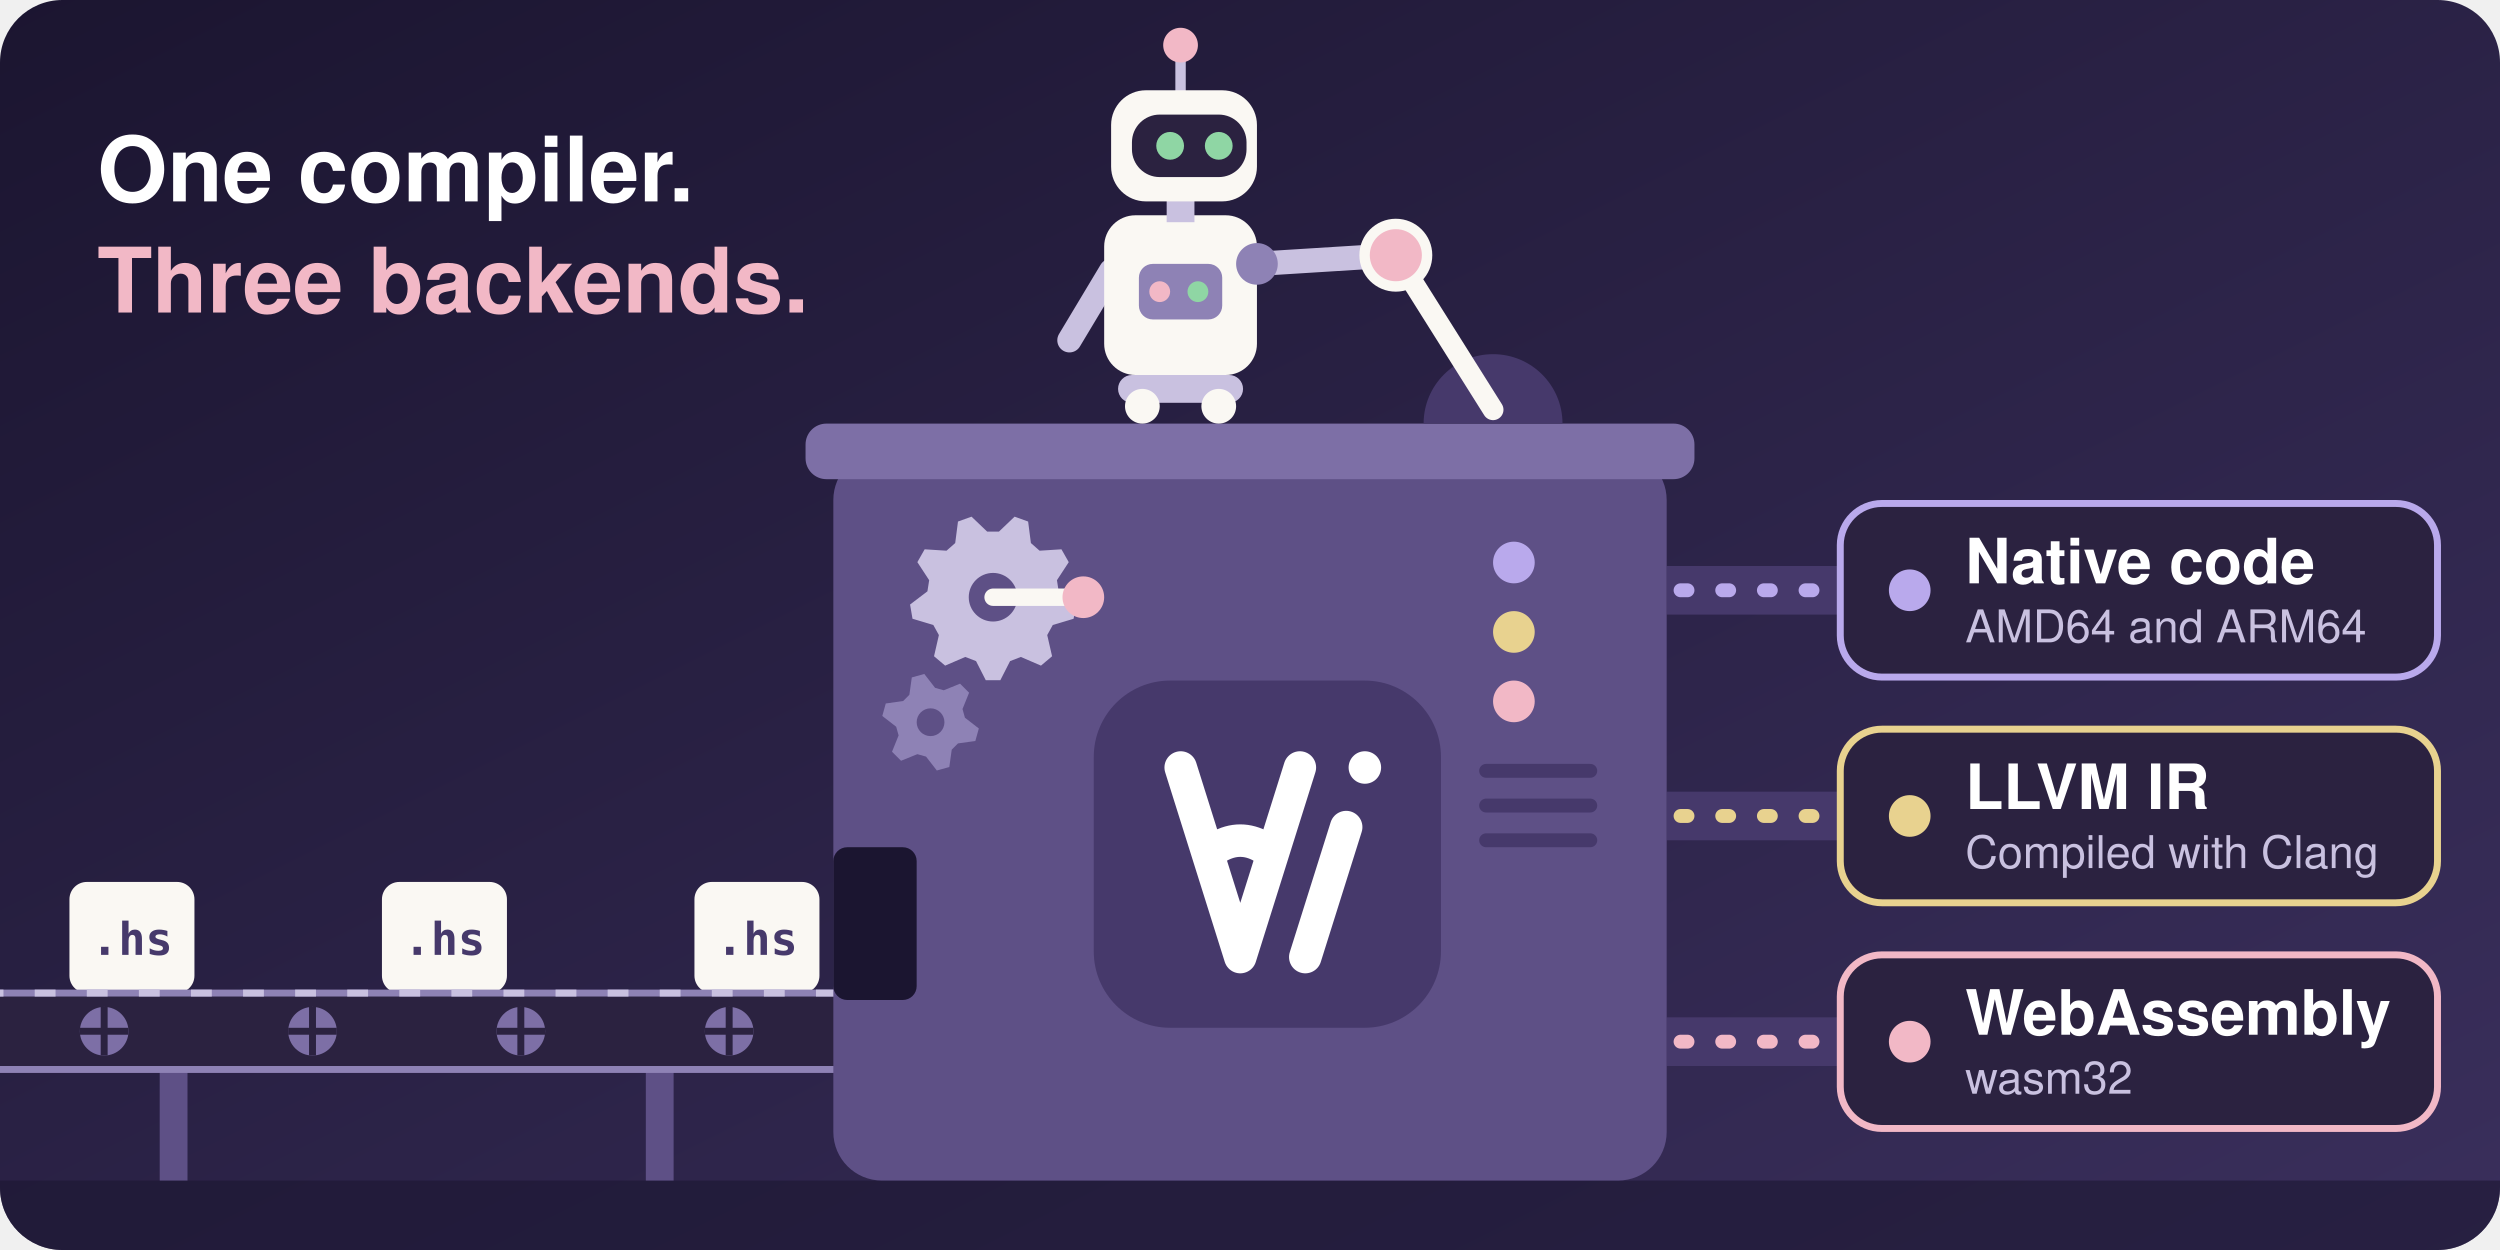
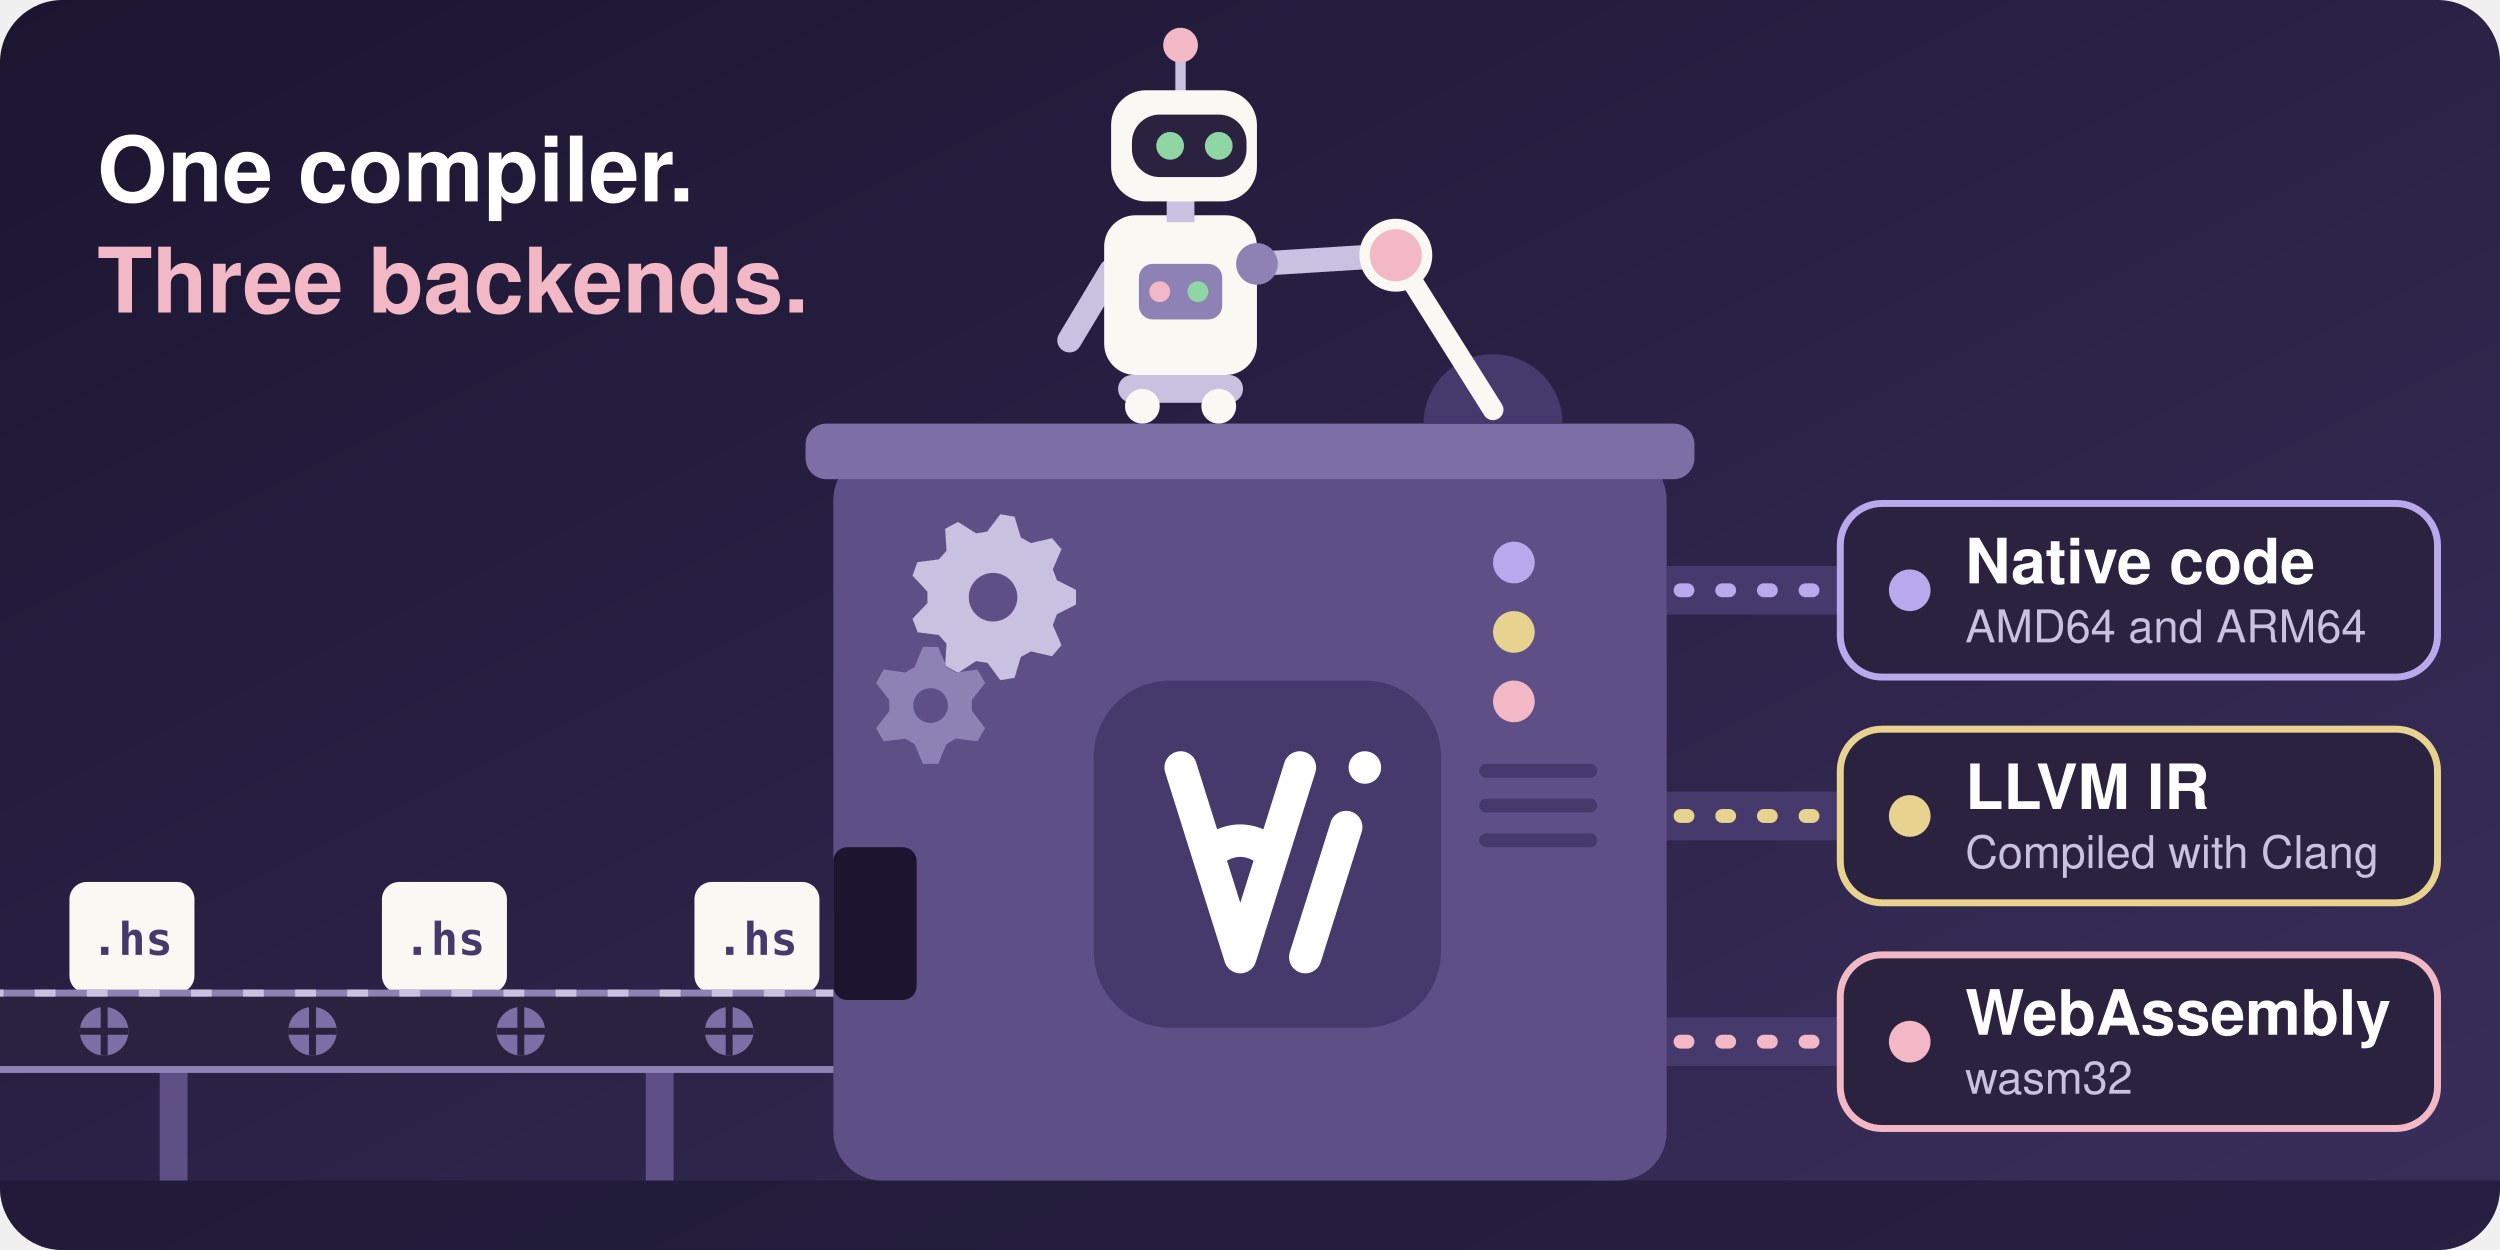
<svg xmlns="http://www.w3.org/2000/svg" viewBox="0 0 720 360" role="img" aria-label="A robot operates a machine. A conveyor belt moves Haskell source files into the machine. The robot rolls along the machine and moves a lever to select one of three backends: native code, LLVM IR, or WebAssembly.">
  <defs>
    <linearGradient id="bg" x1="0" y1="0" x2="1" y2="1">
      <stop offset="0" stop-color="#1b1530" />
      <stop offset="1" stop-color="#3a2f5c" />
    </linearGradient>
    <clipPath id="card">
      <rect width="720" height="360" rx="18" />
    </clipPath>
    <clipPath id="c">
      <polygon points="18,18 62,18 40,88" />
    </clipPath>
  </defs>
  <style>
    text { font-family: -apple-system, BlinkMacSystemFont, "Segoe UI", Helvetica, Arial, sans-serif; fill: #fff; }
    .mono { font-family: ui-monospace, SFMono-Regular, "SF Mono", Menlo, Consolas, monospace; }
    .sub { fill: #c9c1e0; font-size: 13px; }
    .spin { transform-box: fill-box; transform-origin: center; animation: spin 4s linear infinite; }
-     .back { animation-direction: reverse; animation-duration: 2.4s; }
+     .g1 { transform-origin: 286px 172px; }
+     .g2 { transform-origin: 268.0px 203.2px; }
+     .turn.g1 { animation: turn 6s linear infinite; }
+     .turn.g2 { animation: turn 4s linear infinite reverse; }
+     .size.g1 { animation: size1 2.5s ease-in-out infinite alternate; }
+     .size.g2 { animation: size2 2.5s ease-in-out infinite alternate; }
    .roll { animation-duration: 1.5s; }
    .boxes { animation: belt 3s linear infinite; }
    .tread { stroke-dasharray: 6 9; animation: tread 0.5s linear infinite; }
    .flow { fill: none; stroke-width: 4; stroke-linecap: round; stroke-dasharray: 2 10; animation: flow 0.6s linear infinite; }
    .out { animation: 9s linear infinite; }
    .o1 { animation-name: on1; } .o2 { animation-name: on2; } .o3 { animation-name: on3; }
    .eye { transform-box: fill-box; transform-origin: center; animation: blink 4s infinite; }
    .bulb { animation: bulb 1.2s ease-in-out infinite; }
    .shake { animation: shake 0.3s linear infinite; }
+     @keyframes turn { to { transform: rotate(360deg); } }
+     @keyframes size1 { from { transform: scale(0.9); } to { transform: scale(1.1); } }
+     @keyframes size2 { from { transform: scale(1.148); } to { transform: scale(0.852); } }
    @keyframes spin { to { transform: rotate(360deg); } }
    @keyframes belt { to { transform: translateX(90px); } }
    @keyframes tread { to { stroke-dashoffset: -15; } }
    @keyframes flow { to { stroke-dashoffset: -12; } }
    @keyframes on1 { 0% { opacity: 0.35; } 2%, 29% { opacity: 1; } 31%, 100% { opacity: 0.35; } }
    @keyframes on2 { 0%, 33.3% { opacity: 0.35; } 35.3%, 62% { opacity: 1; } 64%, 100% { opacity: 0.35; } }
    @keyframes on3 { 0%, 66.7% { opacity: 0.35; } 68.7%, 95.5% { opacity: 1; } 97.5%, 100% { opacity: 0.35; } }
    @keyframes blink { 0%, 46%, 50%, 100% { transform: scaleY(1); } 48% { transform: scaleY(0.1); } }
    @keyframes bulb { 50% { opacity: 0.3; } }
    @keyframes shake { 50% { transform: translateY(1px); } }
    @media (prefers-reduced-motion: reduce) { * { animation: none !important; } }
  </style>
  <g clip-path="url(#card)">
    <rect width="720" height="360" fill="url(#bg)" />
    <rect x="0" y="340" width="720" height="20" fill="#1b1530" opacity="0.6" />
    <text font-size="26" font-weight="800">
      <tspan x="28" y="58">One compiler.</tspan>
      <tspan x="28" y="90" style="fill:#f2b8c6">Three backends.</tspan>
    </text>
    <path d="M50 306 V340 M190 306 V340" stroke="#5e5086" stroke-width="8" />
    <g class="boxes">
      <g transform="translate(-70 0)">
        <rect x="0" y="254" width="36" height="32" rx="5" fill="#faf8f3" />
        <text class="mono" x="18" y="275" text-anchor="middle" font-size="13" style="fill:#46396b" font-weight="700">.hs</text>
      </g>
      <g transform="translate(20 0)">
        <rect x="0" y="254" width="36" height="32" rx="5" fill="#faf8f3" />
        <text class="mono" x="18" y="275" text-anchor="middle" font-size="13" style="fill:#46396b" font-weight="700">.hs</text>
      </g>
      <g transform="translate(110 0)">
        <rect x="0" y="254" width="36" height="32" rx="5" fill="#faf8f3" />
        <text class="mono" x="18" y="275" text-anchor="middle" font-size="13" style="fill:#46396b" font-weight="700">.hs</text>
      </g>
      <g transform="translate(200 0)">
        <rect x="0" y="254" width="36" height="32" rx="5" fill="#faf8f3" />
        <text class="mono" x="18" y="275" text-anchor="middle" font-size="13" style="fill:#46396b" font-weight="700">.hs</text>
      </g>
    </g>
    <rect x="-20" y="286" width="290" height="22" rx="11" fill="#2b2240" stroke="#8e82b5" stroke-width="2" />
    <path class="tread" d="M-20 286 H270" stroke="#c9c1e0" stroke-width="2" />
    <g class="spin roll">
      <circle cx="30" cy="297" r="7" fill="#7d6fa6" />
      <path d="M23 297 H37 M30 290 V304" stroke="#2b2240" stroke-width="2" />
    </g>
    <g class="spin roll">
      <circle cx="90" cy="297" r="7" fill="#7d6fa6" />
      <path d="M83 297 H97 M90 290 V304" stroke="#2b2240" stroke-width="2" />
    </g>
    <g class="spin roll">
      <circle cx="150" cy="297" r="7" fill="#7d6fa6" />
      <path d="M143 297 H157 M150 290 V304" stroke="#2b2240" stroke-width="2" />
    </g>
    <g class="spin roll">
      <circle cx="210" cy="297" r="7" fill="#7d6fa6" />
      <path d="M203 297 H217 M210 290 V304" stroke="#2b2240" stroke-width="2" />
    </g>
    <g class="out o1">
      <rect x="480" y="163" width="52" height="14" fill="#46396b" />
      <path class="flow" d="M484 170 H528" stroke="#b9a9ec" />
      <rect x="530" y="145" width="172" height="50" rx="12" fill="#2b2240" stroke="#b9a9ec" stroke-width="2" />
      <circle class="lamp" cx="550" cy="170" r="6" fill="#b9a9ec" />
      <text x="566" y="168" font-size="18" font-weight="700">Native code</text>
      <text class="sub" x="566" y="185">AMD64 and ARM64</text>
    </g>
    <g class="out o2">
      <rect x="480" y="228" width="52" height="14" fill="#46396b" />
      <path class="flow" d="M484 235 H528" stroke="#e8d28f" />
      <rect x="530" y="210" width="172" height="50" rx="12" fill="#2b2240" stroke="#e8d28f" stroke-width="2" />
      <circle class="lamp" cx="550" cy="235" r="6" fill="#e8d28f" />
      <text x="566" y="233" font-size="18" font-weight="700">LLVM IR</text>
      <text class="sub" x="566" y="250">Compiled with Clang</text>
    </g>
    <g class="out o3">
      <rect x="480" y="293" width="52" height="14" fill="#46396b" />
      <path class="flow" d="M484 300 H528" stroke="#f2b8c6" />
      <rect x="530" y="275" width="172" height="50" rx="12" fill="#2b2240" stroke="#f2b8c6" stroke-width="2" />
      <circle class="lamp" cx="550" cy="300" r="6" fill="#f2b8c6" />
      <text x="566" y="298" font-size="18" font-weight="700">WebAssembly</text>
      <text class="sub" x="566" y="315">wasm32</text>
    </g>
    <g class="shake">
      <rect x="240" y="130" width="240" height="210" rx="14" fill="#5e5086" />
      <rect x="240" y="244" width="24" height="44" rx="4" fill="#1b1530" />
      <rect x="315" y="196" width="100" height="100" rx="22" fill="#46396b" />
      <g transform="translate(326 207) scale(0.78)" fill="none" stroke="#fff" stroke-width="12" stroke-linecap="round" stroke-linejoin="round">
        <path d="M24 54 Q40 36 56 54" clip-path="url(#c)" stroke-linecap="butt" />
        <path d="M18 18 L40 88 L62 18" />
        <path d="M64 88 L79.1 40" />
        <circle cx="86" cy="18" r="6" fill="#fff" stroke="none" />
      </g>
      <circle class="out o1" cx="436" cy="162" r="6" fill="#b9a9ec" />
      <circle class="out o2" cx="436" cy="182" r="6" fill="#e8d28f" />
      <circle class="out o3" cx="436" cy="202" r="6" fill="#f2b8c6" />
      <path d="M428 222 H458 M428 232 H458 M428 242 H458" stroke="#46396b" stroke-width="4" stroke-linecap="round" />
    </g>
-     <g class="spin">
-       <path d="M304.9 170.3 L309.9 174.1 L309.2 178.2 L303.2 180.0 L301.6 182.9 L303.0 189.0 L299.8 191.7 L294.0 189.2 L290.9 190.4 L288.1 195.9 L283.9 195.9 L281.1 190.4 L278.0 189.2 L272.2 191.7 L269.0 189.0 L270.4 182.9 L268.8 180.0 L262.8 178.2 L262.1 174.1 L267.1 170.3 L267.6 167.1 L264.2 161.9 L266.3 158.2 L272.6 158.6 L275.1 156.4 L275.9 150.2 L279.8 148.8 L284.3 153.1 L287.7 153.1 L292.2 148.8 L296.1 150.2 L296.9 156.4 L299.4 158.6 L305.7 158.2 L307.8 161.9 L304.4 167.1 Z" fill="#c9c1e0" />
-       <circle cx="286" cy="172" r="7" fill="#5e5086" />
-       <path d="M286 172 L310 172" stroke="#faf8f3" stroke-width="5" stroke-linecap="round" />
-       <circle cx="312" cy="172" r="6" fill="#f2b8c6" />
+     <g class="size g1">
+       <g class="turn g1">
+         <path d="M281.1 190.4 L275.9 193.8 L272.2 191.7 L272.6 185.4 L270.4 182.9 L264.3 182.1 L262.8 178.2 L267.1 173.7 L267.1 170.4 L262.8 165.8 L264.2 161.9 L270.4 161.1 L272.6 158.6 L272.2 152.3 L275.9 150.3 L281.1 153.6 L284.3 153.1 L288.1 148.1 L292.2 148.8 L294.0 154.8 L296.9 156.4 L303.0 155.0 L305.7 158.2 L303.2 164.0 L304.4 167.1 L309.9 169.9 L309.9 174.1 L304.4 176.9 L303.2 180.0 L305.7 185.8 L303.0 189.0 L296.9 187.6 L294.0 189.2 L292.2 195.2 L288.1 195.9 L284.4 190.9 Z" fill="#c9c1e0" />
+         <circle cx="286" cy="172" r="7" fill="#5e5086" />
+       </g>
    </g>
-     <g class="spin back">
-       <path d="M277.9 206.7 L281.9 209.8 L280.9 213.4 L275.9 214.1 L274.1 215.9 L273.4 220.9 L269.8 221.9 L266.7 217.9 L264.2 217.2 L259.5 219.1 L256.9 216.5 L258.8 211.8 L258.1 209.3 L254.1 206.2 L255.1 202.6 L260.1 201.9 L261.9 200.1 L262.6 195.1 L266.2 194.1 L269.3 198.1 L271.8 198.8 L276.5 196.9 L279.1 199.5 L277.2 204.2 Z" fill="#8e82b5" />
-       <circle cx="268" cy="208" r="4" fill="#5e5086" />
+     <g class="size g2">
+       <g class="turn g2">
+         <path d="M263.4 192.1 L265.8 186.3 L270.2 186.3 L272.6 192.1 L275.3 193.7 L281.5 192.8 L283.7 196.7 L279.9 201.6 L279.9 204.7 L283.7 209.7 L281.5 213.5 L275.3 212.7 L272.6 214.3 L270.2 220.0 L265.8 220.0 L263.4 214.3 L260.7 212.7 L254.5 213.5 L252.3 209.7 L256.1 204.8 L256.1 201.6 L252.3 196.7 L254.5 192.8 L260.7 193.7 Z" fill="#8e82b5" />
+         <circle cx="268.0" cy="203.2" r="5" fill="#5e5086" />
+       </g>
    </g>
    <rect x="232" y="122" width="256" height="16" rx="6" fill="#7d6fa6" />
    <path d="M410 122 A20 20 0 0 1 450 122 Z" fill="#46396b" />
    <line x1="430" y1="118" x2="402.0" y2="73.5" stroke="#faf8f3" stroke-width="6" stroke-linecap="round">
      <animate attributeName="x2" dur="9s" repeatCount="indefinite" calcMode="spline" keySplines="0 0 1 1;.4 0 .2 1;0 0 1 1;.4 0 .2 1;0 0 1 1;.4 0 .2 1" keyTimes="0;0.29;0.333;0.62;0.667;0.955;1" values="402.0;402.0;430.0;430.0;458.0;458.0;402.0" />
      <animate attributeName="y2" dur="9s" repeatCount="indefinite" calcMode="spline" keySplines="0 0 1 1;.4 0 .2 1;0 0 1 1;.4 0 .2 1;0 0 1 1;.4 0 .2 1" keyTimes="0;0.29;0.333;0.62;0.667;0.955;1" values="73.5;73.5;66.0;66.0;73.5;73.5;73.5" />
    </line>
    <g>
      <animateTransform attributeName="transform" type="translate" dur="9s" repeatCount="indefinite" calcMode="spline" keySplines="0 0 1 1;.4 0 .2 1;0 0 1 1;.4 0 .2 1;0 0 1 1;.4 0 .2 1" keyTimes="0;0.29;0.333;0.62;0.667;0.955;1" values="0 0;0 0;28 0;28 0;56 0;56 0;0 0" />
      <rect x="322" y="108" width="36" height="8" rx="4" fill="#c9c1e0" />
      <circle cx="329" cy="117" r="5" fill="#faf8f3" />
      <circle cx="351" cy="117" r="5" fill="#faf8f3" />
      <path d="M320 78 L308 98" stroke="#c9c1e0" stroke-width="7" stroke-linecap="round" />
      <line x1="362" y1="76" x2="402" y2="73.5" stroke="#c9c1e0" stroke-width="7" stroke-linecap="round">
        <animate attributeName="y2" dur="9s" repeatCount="indefinite" calcMode="spline" keySplines="0 0 1 1;.4 0 .2 1;0 0 1 1;.4 0 .2 1;0 0 1 1;.4 0 .2 1" keyTimes="0;0.29;0.333;0.62;0.667;0.955;1" values="73.5;73.5;66.0;66.0;73.5;73.5;73.5" />
      </line>
      <rect x="318" y="62" width="44" height="46" rx="9" fill="#faf8f3" />
      <rect x="328" y="76" width="24" height="16" rx="4" fill="#8e82b5" />
      <circle class="bulb" cx="334" cy="84" r="3" fill="#f2b8c6" />
      <circle cx="345" cy="84" r="3" fill="#8fd6a4" />
      <rect x="336" y="56" width="8" height="8" fill="#c9c1e0" />
      <path d="M340 28 V16" stroke="#c9c1e0" stroke-width="3" />
      <circle class="bulb" cx="340" cy="13" r="5" fill="#f2b8c6" />
      <rect x="320" y="26" width="42" height="32" rx="10" fill="#faf8f3" />
      <rect x="326" y="33" width="33" height="18" rx="8" fill="#2b2240" />
      <circle class="eye" cx="337" cy="42" r="4" fill="#8fd6a4" />
      <circle class="eye" cx="351" cy="42" r="4" fill="#8fd6a4" />
      <circle cx="362" cy="76" r="6" fill="#8e82b5" />
    </g>
    <circle cx="402.0" cy="73.5" r="9" fill="#f2b8c6" stroke="#faf8f3" stroke-width="3">
      <animate attributeName="cx" dur="9s" repeatCount="indefinite" calcMode="spline" keySplines="0 0 1 1;.4 0 .2 1;0 0 1 1;.4 0 .2 1;0 0 1 1;.4 0 .2 1" keyTimes="0;0.29;0.333;0.62;0.667;0.955;1" values="402.0;402.0;430.0;430.0;458.0;458.0;402.0" />
      <animate attributeName="cy" dur="9s" repeatCount="indefinite" calcMode="spline" keySplines="0 0 1 1;.4 0 .2 1;0 0 1 1;.4 0 .2 1;0 0 1 1;.4 0 .2 1" keyTimes="0;0.29;0.333;0.62;0.667;0.955;1" values="73.5;73.5;66.0;66.0;73.5;73.5;73.5" />
    </circle>
  </g>
</svg>
